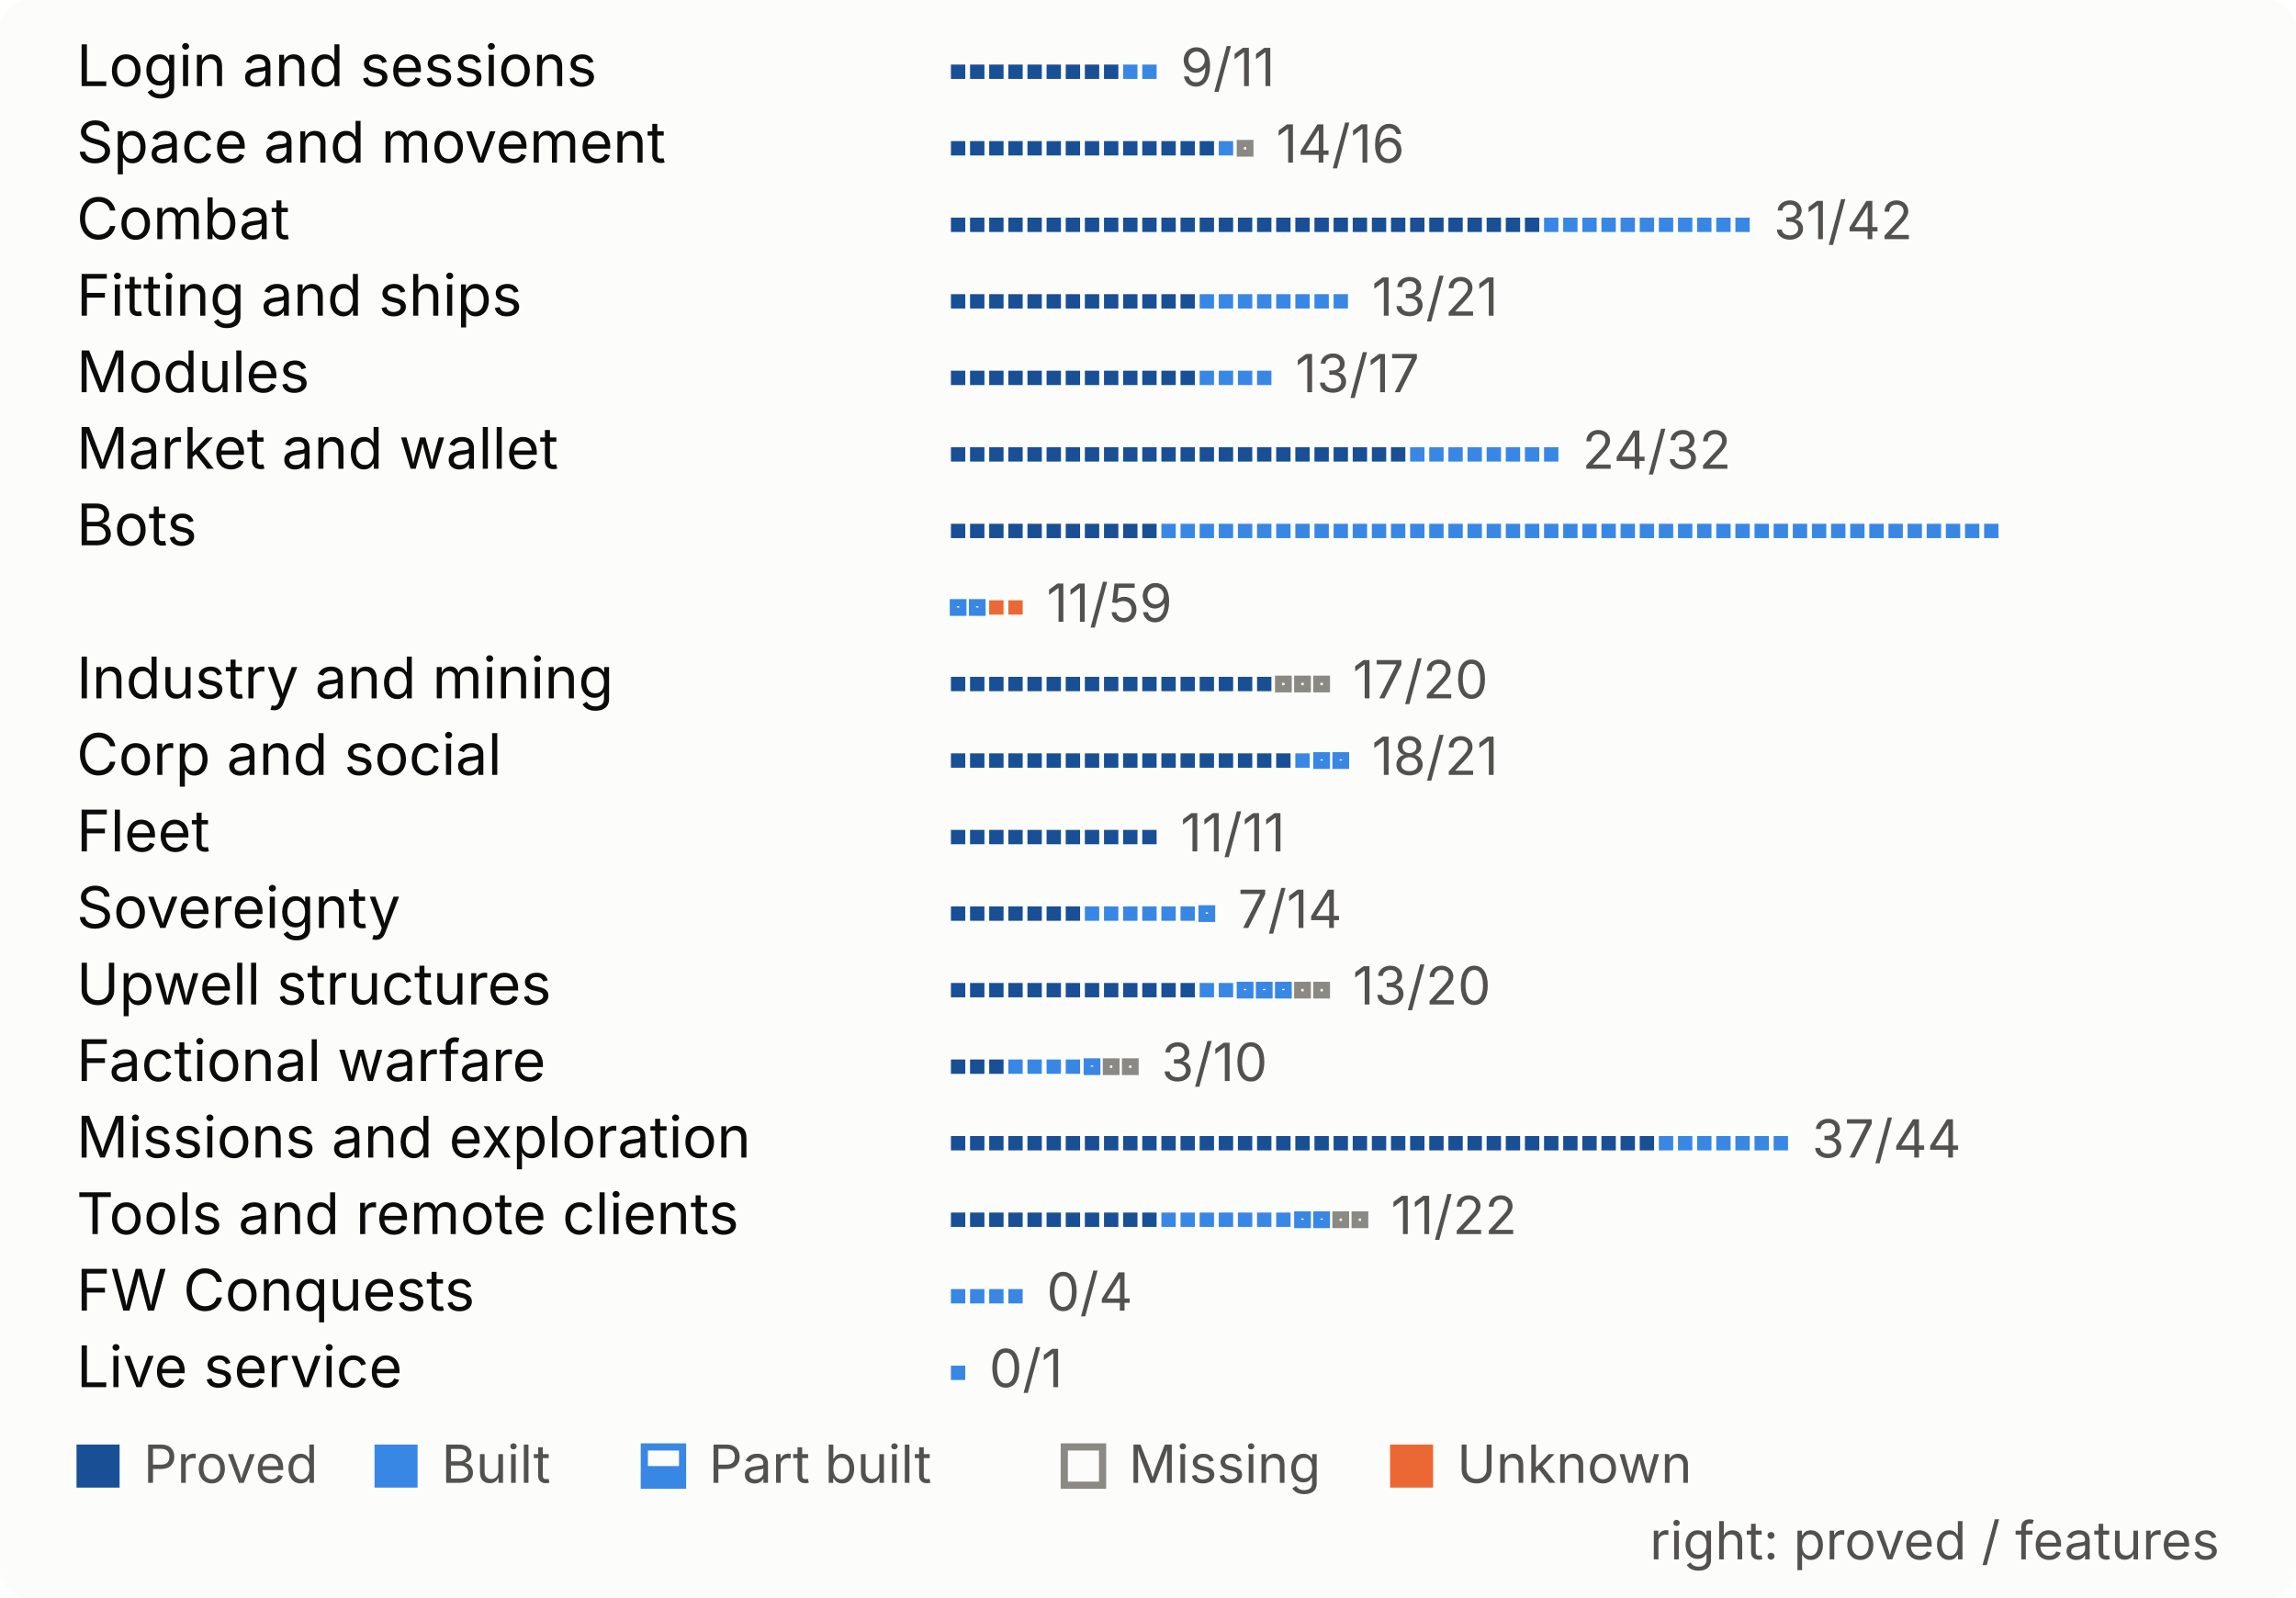
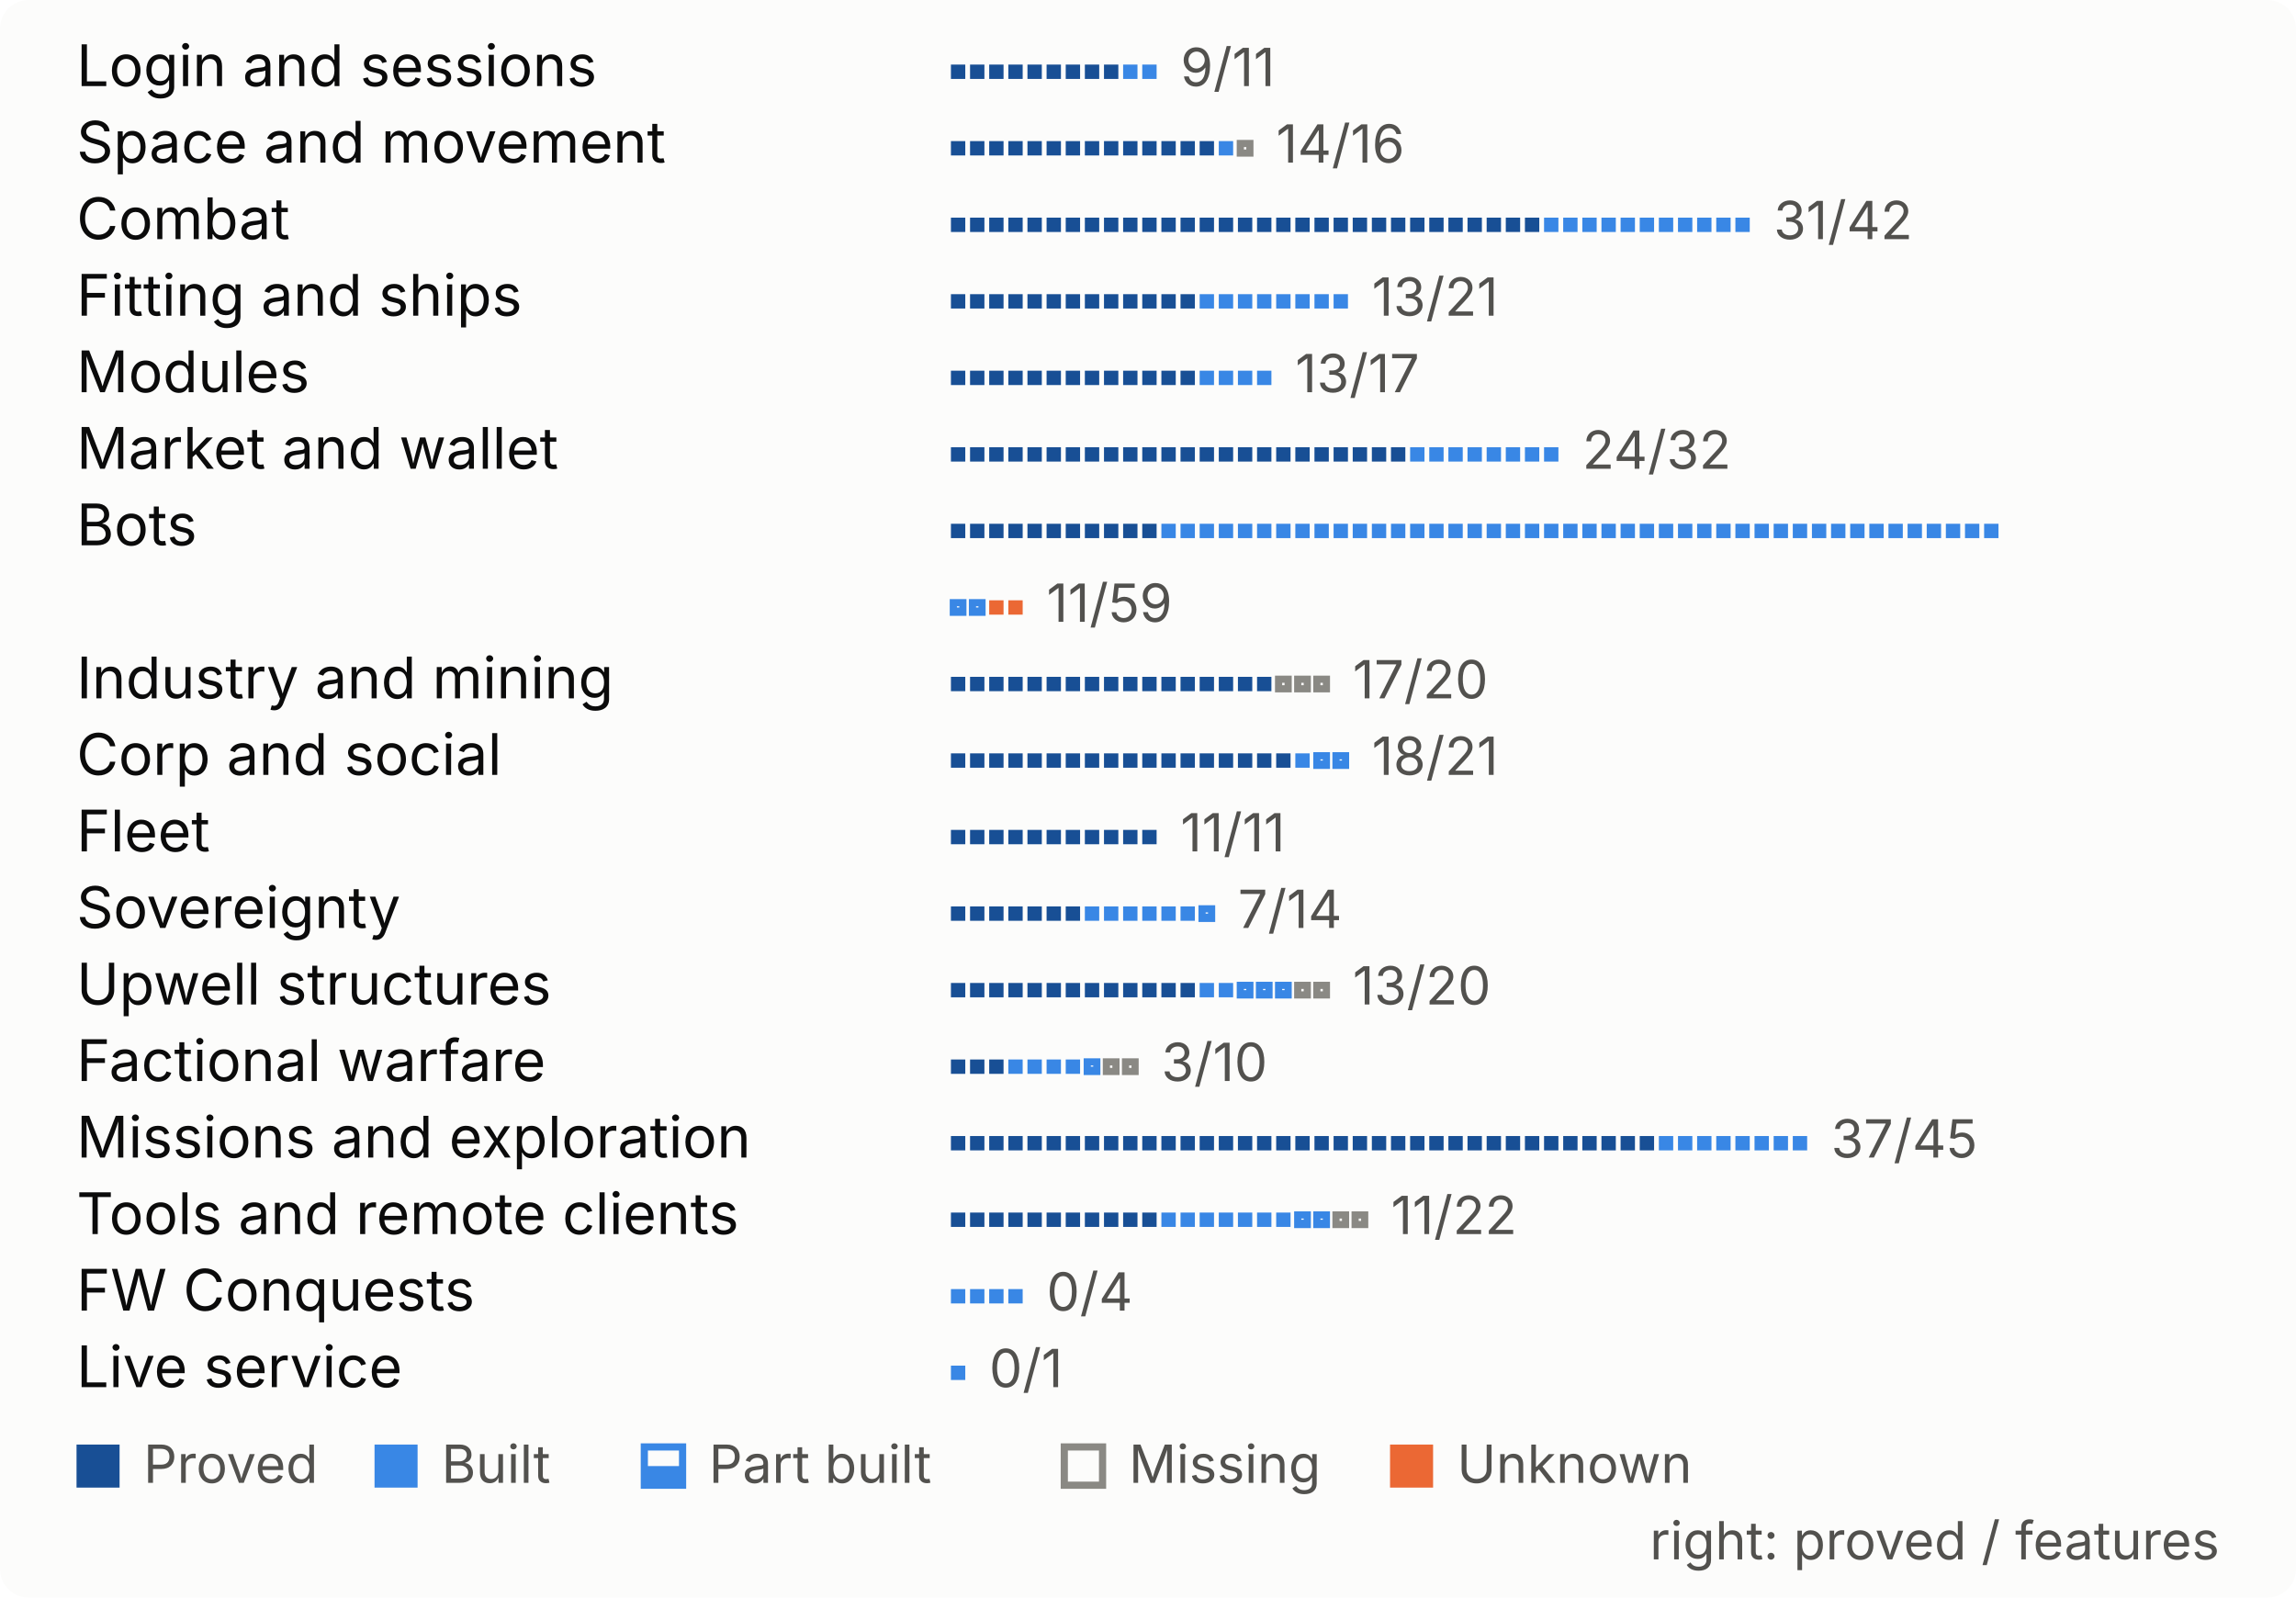
<svg xmlns="http://www.w3.org/2000/svg" width="480" height="334" viewBox="0 0 480 334" role="img" aria-label="Progress by system, one mark per feature">
  <style>
.bg{fill:#fcfcfb}.t{fill:#0b0b0b}.s{fill:#52514e}.rule{fill:#e1e0d9}
.proved{fill:#184f95}.built{fill:#3987e5}.unknown{fill:#eb6834}
.part-o{fill:none;stroke:#3987e5;stroke-width:1.5}.part-f{fill:#3987e5}
.missing{fill:none;stroke:#8a8984;stroke-width:1.5}
.pass{fill:#184f95}.fail{fill:#eb6834}.none{fill:none;stroke:#8a8984;stroke-width:1.5}
@media (prefers-color-scheme:dark){
.bg{fill:#1a1a19}.t{fill:#f0efec}.s{fill:#c3c2b7}.rule{fill:#383835}
.proved{fill:#86b6ef}.built{fill:#3987e5}.unknown{fill:#d95926}
.part-o{stroke:#3987e5}.part-f{fill:#3987e5}
.missing{stroke:#8d8c85}
.pass{fill:#86b6ef}.fail{fill:#d95926}.none{stroke:#8d8c85}
}
text{font-family:system-ui,-apple-system,"Segoe UI",sans-serif;font-size:12px}
.big{font-size:26px;font-weight:600}.b{font-weight:600}.xs{font-size:11px}
</style>
  <rect width="480" height="334" rx="6" class="bg" />
  <text x="16.0" y="18.0" class="t">Login and sessions</text>
  <rect x="198.8" y="13.5" width="3" height="3" class="proved" />
  <rect x="202.8" y="13.5" width="3" height="3" class="proved" />
  <rect x="206.8" y="13.5" width="3" height="3" class="proved" />
  <rect x="210.8" y="13.5" width="3" height="3" class="proved" />
  <rect x="214.8" y="13.5" width="3" height="3" class="proved" />
  <rect x="218.8" y="13.5" width="3" height="3" class="proved" />
  <rect x="222.8" y="13.5" width="3" height="3" class="proved" />
  <rect x="226.8" y="13.5" width="3" height="3" class="proved" />
  <rect x="230.8" y="13.5" width="3" height="3" class="proved" />
  <rect x="234.8" y="13.5" width="3" height="3" class="built" />
  <rect x="238.8" y="13.5" width="3" height="3" class="built" />
  <text x="246.8" y="18.0" class="s xs">9/11</text>
  <text x="16.0" y="34.0" class="t">Space and movement</text>
  <rect x="198.8" y="29.5" width="3" height="3" class="proved" />
  <rect x="202.8" y="29.5" width="3" height="3" class="proved" />
  <rect x="206.8" y="29.5" width="3" height="3" class="proved" />
  <rect x="210.8" y="29.5" width="3" height="3" class="proved" />
  <rect x="214.8" y="29.5" width="3" height="3" class="proved" />
  <rect x="218.8" y="29.5" width="3" height="3" class="proved" />
  <rect x="222.8" y="29.5" width="3" height="3" class="proved" />
  <rect x="226.8" y="29.5" width="3" height="3" class="proved" />
  <rect x="230.8" y="29.5" width="3" height="3" class="proved" />
  <rect x="234.8" y="29.5" width="3" height="3" class="proved" />
  <rect x="238.8" y="29.5" width="3" height="3" class="proved" />
  <rect x="242.8" y="29.5" width="3" height="3" class="proved" />
  <rect x="246.8" y="29.5" width="3" height="3" class="proved" />
  <rect x="250.8" y="29.5" width="3" height="3" class="proved" />
  <rect x="254.8" y="29.5" width="3" height="3" class="built" />
  <rect x="259.3" y="30.0" width="2" height="2" fill="none" class="missing" />
  <text x="266.8" y="34.0" class="s xs">14/16</text>
  <text x="16.0" y="50.0" class="t">Combat</text>
  <rect x="198.8" y="45.5" width="3" height="3" class="proved" />
  <rect x="202.8" y="45.5" width="3" height="3" class="proved" />
  <rect x="206.8" y="45.5" width="3" height="3" class="proved" />
  <rect x="210.8" y="45.5" width="3" height="3" class="proved" />
  <rect x="214.8" y="45.5" width="3" height="3" class="proved" />
  <rect x="218.8" y="45.5" width="3" height="3" class="proved" />
  <rect x="222.8" y="45.5" width="3" height="3" class="proved" />
  <rect x="226.8" y="45.5" width="3" height="3" class="proved" />
  <rect x="230.8" y="45.5" width="3" height="3" class="proved" />
  <rect x="234.8" y="45.5" width="3" height="3" class="proved" />
  <rect x="238.8" y="45.5" width="3" height="3" class="proved" />
  <rect x="242.8" y="45.5" width="3" height="3" class="proved" />
  <rect x="246.8" y="45.5" width="3" height="3" class="proved" />
  <rect x="250.8" y="45.5" width="3" height="3" class="proved" />
  <rect x="254.8" y="45.5" width="3" height="3" class="proved" />
  <rect x="258.8" y="45.5" width="3" height="3" class="proved" />
  <rect x="262.8" y="45.5" width="3" height="3" class="proved" />
  <rect x="266.8" y="45.5" width="3" height="3" class="proved" />
  <rect x="270.8" y="45.5" width="3" height="3" class="proved" />
  <rect x="274.8" y="45.5" width="3" height="3" class="proved" />
  <rect x="278.8" y="45.5" width="3" height="3" class="proved" />
  <rect x="282.8" y="45.5" width="3" height="3" class="proved" />
  <rect x="286.8" y="45.5" width="3" height="3" class="proved" />
  <rect x="290.8" y="45.5" width="3" height="3" class="proved" />
  <rect x="294.8" y="45.5" width="3" height="3" class="proved" />
  <rect x="298.8" y="45.5" width="3" height="3" class="proved" />
  <rect x="302.8" y="45.5" width="3" height="3" class="proved" />
  <rect x="306.8" y="45.5" width="3" height="3" class="proved" />
  <rect x="310.8" y="45.5" width="3" height="3" class="proved" />
  <rect x="314.8" y="45.5" width="3" height="3" class="proved" />
  <rect x="318.8" y="45.5" width="3" height="3" class="proved" />
  <rect x="322.8" y="45.5" width="3" height="3" class="built" />
  <rect x="326.8" y="45.5" width="3" height="3" class="built" />
  <rect x="330.8" y="45.5" width="3" height="3" class="built" />
  <rect x="334.8" y="45.5" width="3" height="3" class="built" />
  <rect x="338.8" y="45.5" width="3" height="3" class="built" />
  <rect x="342.8" y="45.5" width="3" height="3" class="built" />
  <rect x="346.8" y="45.5" width="3" height="3" class="built" />
  <rect x="350.8" y="45.5" width="3" height="3" class="built" />
  <rect x="354.8" y="45.5" width="3" height="3" class="built" />
  <rect x="358.8" y="45.5" width="3" height="3" class="built" />
  <rect x="362.8" y="45.5" width="3" height="3" class="built" />
  <text x="370.8" y="50.0" class="s xs">31/42</text>
  <text x="16.0" y="66.0" class="t">Fitting and ships</text>
  <rect x="198.8" y="61.5" width="3" height="3" class="proved" />
  <rect x="202.8" y="61.5" width="3" height="3" class="proved" />
  <rect x="206.8" y="61.5" width="3" height="3" class="proved" />
  <rect x="210.8" y="61.5" width="3" height="3" class="proved" />
  <rect x="214.8" y="61.5" width="3" height="3" class="proved" />
  <rect x="218.8" y="61.5" width="3" height="3" class="proved" />
  <rect x="222.8" y="61.5" width="3" height="3" class="proved" />
  <rect x="226.8" y="61.5" width="3" height="3" class="proved" />
  <rect x="230.8" y="61.5" width="3" height="3" class="proved" />
  <rect x="234.8" y="61.5" width="3" height="3" class="proved" />
  <rect x="238.8" y="61.5" width="3" height="3" class="proved" />
  <rect x="242.8" y="61.5" width="3" height="3" class="proved" />
  <rect x="246.8" y="61.5" width="3" height="3" class="proved" />
  <rect x="250.8" y="61.5" width="3" height="3" class="built" />
  <rect x="254.8" y="61.5" width="3" height="3" class="built" />
  <rect x="258.8" y="61.5" width="3" height="3" class="built" />
  <rect x="262.8" y="61.5" width="3" height="3" class="built" />
  <rect x="266.8" y="61.5" width="3" height="3" class="built" />
  <rect x="270.8" y="61.5" width="3" height="3" class="built" />
  <rect x="274.8" y="61.5" width="3" height="3" class="built" />
  <rect x="278.8" y="61.5" width="3" height="3" class="built" />
  <text x="286.8" y="66.0" class="s xs">13/21</text>
  <text x="16.0" y="82.0" class="t">Modules</text>
  <rect x="198.8" y="77.5" width="3" height="3" class="proved" />
  <rect x="202.8" y="77.5" width="3" height="3" class="proved" />
  <rect x="206.8" y="77.5" width="3" height="3" class="proved" />
  <rect x="210.8" y="77.5" width="3" height="3" class="proved" />
  <rect x="214.8" y="77.5" width="3" height="3" class="proved" />
  <rect x="218.8" y="77.5" width="3" height="3" class="proved" />
  <rect x="222.8" y="77.5" width="3" height="3" class="proved" />
  <rect x="226.8" y="77.5" width="3" height="3" class="proved" />
  <rect x="230.8" y="77.5" width="3" height="3" class="proved" />
  <rect x="234.8" y="77.5" width="3" height="3" class="proved" />
  <rect x="238.8" y="77.5" width="3" height="3" class="proved" />
  <rect x="242.8" y="77.5" width="3" height="3" class="proved" />
  <rect x="246.8" y="77.5" width="3" height="3" class="proved" />
  <rect x="250.8" y="77.5" width="3" height="3" class="built" />
  <rect x="254.8" y="77.5" width="3" height="3" class="built" />
  <rect x="258.8" y="77.5" width="3" height="3" class="built" />
  <rect x="262.8" y="77.5" width="3" height="3" class="built" />
  <text x="270.8" y="82.0" class="s xs">13/17</text>
  <text x="16.0" y="98.0" class="t">Market and wallet</text>
  <rect x="198.8" y="93.5" width="3" height="3" class="proved" />
  <rect x="202.8" y="93.5" width="3" height="3" class="proved" />
  <rect x="206.8" y="93.5" width="3" height="3" class="proved" />
  <rect x="210.8" y="93.5" width="3" height="3" class="proved" />
  <rect x="214.8" y="93.5" width="3" height="3" class="proved" />
  <rect x="218.8" y="93.5" width="3" height="3" class="proved" />
  <rect x="222.8" y="93.5" width="3" height="3" class="proved" />
  <rect x="226.8" y="93.5" width="3" height="3" class="proved" />
  <rect x="230.8" y="93.5" width="3" height="3" class="proved" />
  <rect x="234.8" y="93.5" width="3" height="3" class="proved" />
  <rect x="238.8" y="93.5" width="3" height="3" class="proved" />
  <rect x="242.8" y="93.5" width="3" height="3" class="proved" />
  <rect x="246.8" y="93.5" width="3" height="3" class="proved" />
  <rect x="250.8" y="93.5" width="3" height="3" class="proved" />
  <rect x="254.8" y="93.5" width="3" height="3" class="proved" />
  <rect x="258.8" y="93.5" width="3" height="3" class="proved" />
  <rect x="262.8" y="93.5" width="3" height="3" class="proved" />
  <rect x="266.8" y="93.5" width="3" height="3" class="proved" />
  <rect x="270.8" y="93.5" width="3" height="3" class="proved" />
  <rect x="274.8" y="93.5" width="3" height="3" class="proved" />
  <rect x="278.8" y="93.5" width="3" height="3" class="proved" />
  <rect x="282.8" y="93.5" width="3" height="3" class="proved" />
  <rect x="286.8" y="93.5" width="3" height="3" class="proved" />
  <rect x="290.8" y="93.5" width="3" height="3" class="proved" />
  <rect x="294.8" y="93.5" width="3" height="3" class="built" />
  <rect x="298.8" y="93.5" width="3" height="3" class="built" />
  <rect x="302.8" y="93.5" width="3" height="3" class="built" />
  <rect x="306.8" y="93.5" width="3" height="3" class="built" />
  <rect x="310.8" y="93.5" width="3" height="3" class="built" />
  <rect x="314.8" y="93.5" width="3" height="3" class="built" />
  <rect x="318.8" y="93.5" width="3" height="3" class="built" />
  <rect x="322.8" y="93.5" width="3" height="3" class="built" />
  <text x="330.8" y="98.0" class="s xs">24/32</text>
  <text x="16.0" y="114.0" class="t">Bots</text>
  <rect x="198.8" y="109.5" width="3" height="3" class="proved" />
  <rect x="202.8" y="109.5" width="3" height="3" class="proved" />
  <rect x="206.8" y="109.5" width="3" height="3" class="proved" />
  <rect x="210.8" y="109.5" width="3" height="3" class="proved" />
  <rect x="214.8" y="109.5" width="3" height="3" class="proved" />
  <rect x="218.8" y="109.5" width="3" height="3" class="proved" />
  <rect x="222.8" y="109.5" width="3" height="3" class="proved" />
  <rect x="226.8" y="109.5" width="3" height="3" class="proved" />
  <rect x="230.8" y="109.5" width="3" height="3" class="proved" />
  <rect x="234.8" y="109.5" width="3" height="3" class="proved" />
  <rect x="238.8" y="109.5" width="3" height="3" class="proved" />
  <rect x="242.8" y="109.5" width="3" height="3" class="built" />
  <rect x="246.8" y="109.5" width="3" height="3" class="built" />
  <rect x="250.8" y="109.5" width="3" height="3" class="built" />
  <rect x="254.8" y="109.5" width="3" height="3" class="built" />
  <rect x="258.8" y="109.5" width="3" height="3" class="built" />
  <rect x="262.8" y="109.5" width="3" height="3" class="built" />
  <rect x="266.8" y="109.5" width="3" height="3" class="built" />
  <rect x="270.8" y="109.5" width="3" height="3" class="built" />
  <rect x="274.8" y="109.5" width="3" height="3" class="built" />
  <rect x="278.8" y="109.5" width="3" height="3" class="built" />
  <rect x="282.8" y="109.5" width="3" height="3" class="built" />
  <rect x="286.8" y="109.5" width="3" height="3" class="built" />
  <rect x="290.8" y="109.5" width="3" height="3" class="built" />
  <rect x="294.8" y="109.5" width="3" height="3" class="built" />
  <rect x="298.8" y="109.5" width="3" height="3" class="built" />
  <rect x="302.8" y="109.5" width="3" height="3" class="built" />
  <rect x="306.8" y="109.5" width="3" height="3" class="built" />
  <rect x="310.8" y="109.5" width="3" height="3" class="built" />
  <rect x="314.8" y="109.5" width="3" height="3" class="built" />
  <rect x="318.8" y="109.5" width="3" height="3" class="built" />
  <rect x="322.8" y="109.5" width="3" height="3" class="built" />
  <rect x="326.8" y="109.5" width="3" height="3" class="built" />
  <rect x="330.8" y="109.5" width="3" height="3" class="built" />
  <rect x="334.8" y="109.5" width="3" height="3" class="built" />
  <rect x="338.8" y="109.5" width="3" height="3" class="built" />
  <rect x="342.8" y="109.5" width="3" height="3" class="built" />
  <rect x="346.8" y="109.5" width="3" height="3" class="built" />
  <rect x="350.8" y="109.5" width="3" height="3" class="built" />
  <rect x="354.8" y="109.5" width="3" height="3" class="built" />
  <rect x="358.8" y="109.5" width="3" height="3" class="built" />
  <rect x="362.8" y="109.5" width="3" height="3" class="built" />
  <rect x="366.8" y="109.5" width="3" height="3" class="built" />
  <rect x="370.8" y="109.5" width="3" height="3" class="built" />
  <rect x="374.8" y="109.5" width="3" height="3" class="built" />
  <rect x="378.8" y="109.5" width="3" height="3" class="built" />
  <rect x="382.8" y="109.5" width="3" height="3" class="built" />
  <rect x="386.8" y="109.5" width="3" height="3" class="built" />
  <rect x="390.8" y="109.5" width="3" height="3" class="built" />
  <rect x="394.8" y="109.5" width="3" height="3" class="built" />
  <rect x="398.8" y="109.5" width="3" height="3" class="built" />
  <rect x="402.8" y="109.5" width="3" height="3" class="built" />
  <rect x="406.8" y="109.5" width="3" height="3" class="built" />
  <rect x="410.8" y="109.5" width="3" height="3" class="built" />
  <rect x="414.8" y="109.5" width="3" height="3" class="built" />
  <rect x="199.3" y="126.0" width="2" height="2" fill="none" class="part-o" />
  <rect x="198.8" y="127.0" width="3" height="1.5" class="part-f" />
  <rect x="203.3" y="126.0" width="2" height="2" fill="none" class="part-o" />
  <rect x="202.8" y="127.0" width="3" height="1.5" class="part-f" />
  <rect x="206.8" y="125.5" width="3" height="3" class="unknown" />
  <rect x="210.8" y="125.5" width="3" height="3" class="unknown" />
  <text x="218.8" y="130.0" class="s xs">11/59</text>
  <text x="16.0" y="146.0" class="t">Industry and mining</text>
  <rect x="198.8" y="141.5" width="3" height="3" class="proved" />
  <rect x="202.8" y="141.5" width="3" height="3" class="proved" />
  <rect x="206.8" y="141.5" width="3" height="3" class="proved" />
  <rect x="210.8" y="141.5" width="3" height="3" class="proved" />
  <rect x="214.8" y="141.5" width="3" height="3" class="proved" />
  <rect x="218.8" y="141.5" width="3" height="3" class="proved" />
  <rect x="222.8" y="141.5" width="3" height="3" class="proved" />
  <rect x="226.8" y="141.5" width="3" height="3" class="proved" />
  <rect x="230.8" y="141.5" width="3" height="3" class="proved" />
  <rect x="234.8" y="141.5" width="3" height="3" class="proved" />
  <rect x="238.8" y="141.5" width="3" height="3" class="proved" />
  <rect x="242.8" y="141.5" width="3" height="3" class="proved" />
  <rect x="246.8" y="141.5" width="3" height="3" class="proved" />
  <rect x="250.8" y="141.5" width="3" height="3" class="proved" />
  <rect x="254.8" y="141.5" width="3" height="3" class="proved" />
  <rect x="258.8" y="141.5" width="3" height="3" class="proved" />
  <rect x="262.8" y="141.5" width="3" height="3" class="proved" />
  <rect x="267.3" y="142.0" width="2" height="2" fill="none" class="missing" />
  <rect x="271.3" y="142.0" width="2" height="2" fill="none" class="missing" />
  <rect x="275.3" y="142.0" width="2" height="2" fill="none" class="missing" />
  <text x="282.8" y="146.0" class="s xs">17/20</text>
  <text x="16.0" y="162.0" class="t">Corp and social</text>
  <rect x="198.8" y="157.5" width="3" height="3" class="proved" />
  <rect x="202.8" y="157.5" width="3" height="3" class="proved" />
  <rect x="206.8" y="157.5" width="3" height="3" class="proved" />
  <rect x="210.8" y="157.5" width="3" height="3" class="proved" />
  <rect x="214.8" y="157.5" width="3" height="3" class="proved" />
  <rect x="218.8" y="157.5" width="3" height="3" class="proved" />
  <rect x="222.8" y="157.5" width="3" height="3" class="proved" />
  <rect x="226.8" y="157.5" width="3" height="3" class="proved" />
  <rect x="230.8" y="157.5" width="3" height="3" class="proved" />
  <rect x="234.8" y="157.5" width="3" height="3" class="proved" />
  <rect x="238.8" y="157.5" width="3" height="3" class="proved" />
  <rect x="242.8" y="157.5" width="3" height="3" class="proved" />
  <rect x="246.8" y="157.5" width="3" height="3" class="proved" />
  <rect x="250.8" y="157.5" width="3" height="3" class="proved" />
  <rect x="254.8" y="157.5" width="3" height="3" class="proved" />
  <rect x="258.8" y="157.5" width="3" height="3" class="proved" />
  <rect x="262.8" y="157.5" width="3" height="3" class="proved" />
  <rect x="266.8" y="157.5" width="3" height="3" class="proved" />
  <rect x="270.8" y="157.5" width="3" height="3" class="built" />
  <rect x="275.3" y="158.0" width="2" height="2" fill="none" class="part-o" />
  <rect x="274.8" y="159.0" width="3" height="1.5" class="part-f" />
  <rect x="279.3" y="158.0" width="2" height="2" fill="none" class="part-o" />
  <rect x="278.8" y="159.0" width="3" height="1.5" class="part-f" />
  <text x="286.8" y="162.0" class="s xs">18/21</text>
  <text x="16.0" y="178.0" class="t">Fleet</text>
  <rect x="198.8" y="173.5" width="3" height="3" class="proved" />
  <rect x="202.8" y="173.5" width="3" height="3" class="proved" />
  <rect x="206.8" y="173.5" width="3" height="3" class="proved" />
  <rect x="210.8" y="173.5" width="3" height="3" class="proved" />
  <rect x="214.8" y="173.5" width="3" height="3" class="proved" />
  <rect x="218.8" y="173.5" width="3" height="3" class="proved" />
  <rect x="222.8" y="173.5" width="3" height="3" class="proved" />
  <rect x="226.8" y="173.5" width="3" height="3" class="proved" />
  <rect x="230.8" y="173.5" width="3" height="3" class="proved" />
  <rect x="234.8" y="173.5" width="3" height="3" class="proved" />
  <rect x="238.8" y="173.5" width="3" height="3" class="proved" />
  <text x="246.8" y="178.0" class="s xs">11/11</text>
  <text x="16.0" y="194.0" class="t">Sovereignty</text>
  <rect x="198.8" y="189.5" width="3" height="3" class="proved" />
  <rect x="202.8" y="189.5" width="3" height="3" class="proved" />
  <rect x="206.8" y="189.5" width="3" height="3" class="proved" />
  <rect x="210.8" y="189.5" width="3" height="3" class="proved" />
  <rect x="214.8" y="189.5" width="3" height="3" class="proved" />
  <rect x="218.8" y="189.5" width="3" height="3" class="proved" />
  <rect x="222.8" y="189.5" width="3" height="3" class="proved" />
  <rect x="226.8" y="189.5" width="3" height="3" class="built" />
  <rect x="230.8" y="189.5" width="3" height="3" class="built" />
  <rect x="234.8" y="189.5" width="3" height="3" class="built" />
  <rect x="238.8" y="189.5" width="3" height="3" class="built" />
  <rect x="242.8" y="189.5" width="3" height="3" class="built" />
  <rect x="246.8" y="189.5" width="3" height="3" class="built" />
  <rect x="251.3" y="190.0" width="2" height="2" fill="none" class="part-o" />
  <rect x="250.8" y="191.0" width="3" height="1.5" class="part-f" />
  <text x="258.8" y="194.0" class="s xs">7/14</text>
  <text x="16.0" y="210.0" class="t">Upwell structures</text>
  <rect x="198.8" y="205.5" width="3" height="3" class="proved" />
  <rect x="202.8" y="205.5" width="3" height="3" class="proved" />
  <rect x="206.8" y="205.5" width="3" height="3" class="proved" />
  <rect x="210.8" y="205.5" width="3" height="3" class="proved" />
  <rect x="214.8" y="205.5" width="3" height="3" class="proved" />
  <rect x="218.8" y="205.5" width="3" height="3" class="proved" />
  <rect x="222.8" y="205.5" width="3" height="3" class="proved" />
  <rect x="226.8" y="205.5" width="3" height="3" class="proved" />
  <rect x="230.8" y="205.5" width="3" height="3" class="proved" />
  <rect x="234.8" y="205.5" width="3" height="3" class="proved" />
  <rect x="238.8" y="205.5" width="3" height="3" class="proved" />
  <rect x="242.8" y="205.5" width="3" height="3" class="proved" />
  <rect x="246.8" y="205.5" width="3" height="3" class="proved" />
  <rect x="250.8" y="205.5" width="3" height="3" class="built" />
  <rect x="254.8" y="205.5" width="3" height="3" class="built" />
  <rect x="259.3" y="206.0" width="2" height="2" fill="none" class="part-o" />
  <rect x="258.8" y="207.0" width="3" height="1.5" class="part-f" />
  <rect x="263.3" y="206.0" width="2" height="2" fill="none" class="part-o" />
  <rect x="262.8" y="207.0" width="3" height="1.5" class="part-f" />
  <rect x="267.3" y="206.0" width="2" height="2" fill="none" class="part-o" />
  <rect x="266.8" y="207.0" width="3" height="1.5" class="part-f" />
  <rect x="271.3" y="206.0" width="2" height="2" fill="none" class="missing" />
  <rect x="275.3" y="206.0" width="2" height="2" fill="none" class="missing" />
  <text x="282.8" y="210.0" class="s xs">13/20</text>
  <text x="16.0" y="226.0" class="t">Factional warfare</text>
  <rect x="198.8" y="221.5" width="3" height="3" class="proved" />
  <rect x="202.8" y="221.5" width="3" height="3" class="proved" />
  <rect x="206.8" y="221.5" width="3" height="3" class="proved" />
  <rect x="210.8" y="221.5" width="3" height="3" class="built" />
  <rect x="214.8" y="221.5" width="3" height="3" class="built" />
  <rect x="218.8" y="221.5" width="3" height="3" class="built" />
  <rect x="222.8" y="221.5" width="3" height="3" class="built" />
  <rect x="227.3" y="222.0" width="2" height="2" fill="none" class="part-o" />
  <rect x="226.8" y="223.0" width="3" height="1.5" class="part-f" />
  <rect x="231.3" y="222.0" width="2" height="2" fill="none" class="missing" />
  <rect x="235.3" y="222.0" width="2" height="2" fill="none" class="missing" />
  <text x="242.8" y="226.0" class="s xs">3/10</text>
  <text x="16.0" y="242.0" class="t">Missions and exploration</text>
  <rect x="198.8" y="237.5" width="3" height="3" class="proved" />
  <rect x="202.8" y="237.5" width="3" height="3" class="proved" />
  <rect x="206.8" y="237.5" width="3" height="3" class="proved" />
  <rect x="210.8" y="237.5" width="3" height="3" class="proved" />
  <rect x="214.8" y="237.5" width="3" height="3" class="proved" />
  <rect x="218.8" y="237.5" width="3" height="3" class="proved" />
  <rect x="222.8" y="237.5" width="3" height="3" class="proved" />
  <rect x="226.8" y="237.5" width="3" height="3" class="proved" />
  <rect x="230.8" y="237.5" width="3" height="3" class="proved" />
  <rect x="234.8" y="237.5" width="3" height="3" class="proved" />
  <rect x="238.8" y="237.5" width="3" height="3" class="proved" />
  <rect x="242.8" y="237.5" width="3" height="3" class="proved" />
  <rect x="246.8" y="237.5" width="3" height="3" class="proved" />
  <rect x="250.8" y="237.5" width="3" height="3" class="proved" />
  <rect x="254.8" y="237.5" width="3" height="3" class="proved" />
  <rect x="258.8" y="237.5" width="3" height="3" class="proved" />
  <rect x="262.8" y="237.5" width="3" height="3" class="proved" />
  <rect x="266.8" y="237.5" width="3" height="3" class="proved" />
  <rect x="270.8" y="237.5" width="3" height="3" class="proved" />
  <rect x="274.8" y="237.5" width="3" height="3" class="proved" />
  <rect x="278.8" y="237.5" width="3" height="3" class="proved" />
  <rect x="282.8" y="237.5" width="3" height="3" class="proved" />
  <rect x="286.8" y="237.5" width="3" height="3" class="proved" />
  <rect x="290.8" y="237.5" width="3" height="3" class="proved" />
  <rect x="294.8" y="237.5" width="3" height="3" class="proved" />
  <rect x="298.8" y="237.5" width="3" height="3" class="proved" />
  <rect x="302.8" y="237.5" width="3" height="3" class="proved" />
  <rect x="306.8" y="237.5" width="3" height="3" class="proved" />
  <rect x="310.8" y="237.5" width="3" height="3" class="proved" />
  <rect x="314.8" y="237.5" width="3" height="3" class="proved" />
  <rect x="318.8" y="237.5" width="3" height="3" class="proved" />
  <rect x="322.8" y="237.5" width="3" height="3" class="proved" />
  <rect x="326.8" y="237.5" width="3" height="3" class="proved" />
  <rect x="330.8" y="237.5" width="3" height="3" class="proved" />
  <rect x="334.8" y="237.5" width="3" height="3" class="proved" />
  <rect x="338.8" y="237.5" width="3" height="3" class="proved" />
  <rect x="342.8" y="237.5" width="3" height="3" class="proved" />
  <rect x="346.8" y="237.5" width="3" height="3" class="built" />
  <rect x="350.8" y="237.5" width="3" height="3" class="built" />
  <rect x="354.8" y="237.5" width="3" height="3" class="built" />
  <rect x="358.8" y="237.5" width="3" height="3" class="built" />
  <rect x="362.8" y="237.5" width="3" height="3" class="built" />
  <rect x="366.8" y="237.5" width="3" height="3" class="built" />
  <rect x="370.8" y="237.5" width="3" height="3" class="built" />
-   <text x="378.8" y="242.0" class="s xs">37/44</text>
+   <rect x="374.8" y="237.5" width="3" height="3" class="built" />
+   <text x="382.8" y="242.0" class="s xs">37/45</text>
  <text x="16.0" y="258.0" class="t">Tools and remote clients</text>
  <rect x="198.8" y="253.5" width="3" height="3" class="proved" />
  <rect x="202.8" y="253.5" width="3" height="3" class="proved" />
  <rect x="206.8" y="253.5" width="3" height="3" class="proved" />
  <rect x="210.8" y="253.5" width="3" height="3" class="proved" />
  <rect x="214.8" y="253.5" width="3" height="3" class="proved" />
  <rect x="218.8" y="253.5" width="3" height="3" class="proved" />
  <rect x="222.8" y="253.5" width="3" height="3" class="proved" />
  <rect x="226.8" y="253.5" width="3" height="3" class="proved" />
  <rect x="230.8" y="253.5" width="3" height="3" class="proved" />
  <rect x="234.8" y="253.5" width="3" height="3" class="proved" />
  <rect x="238.8" y="253.5" width="3" height="3" class="proved" />
  <rect x="242.8" y="253.5" width="3" height="3" class="built" />
  <rect x="246.8" y="253.5" width="3" height="3" class="built" />
  <rect x="250.8" y="253.5" width="3" height="3" class="built" />
  <rect x="254.8" y="253.5" width="3" height="3" class="built" />
  <rect x="258.8" y="253.5" width="3" height="3" class="built" />
  <rect x="262.8" y="253.5" width="3" height="3" class="built" />
  <rect x="266.8" y="253.5" width="3" height="3" class="built" />
  <rect x="271.3" y="254.0" width="2" height="2" fill="none" class="part-o" />
  <rect x="270.8" y="255.0" width="3" height="1.5" class="part-f" />
  <rect x="275.3" y="254.0" width="2" height="2" fill="none" class="part-o" />
  <rect x="274.8" y="255.0" width="3" height="1.5" class="part-f" />
  <rect x="279.3" y="254.0" width="2" height="2" fill="none" class="missing" />
  <rect x="283.3" y="254.0" width="2" height="2" fill="none" class="missing" />
  <text x="290.8" y="258.0" class="s xs">11/22</text>
  <text x="16.0" y="274.0" class="t">FW Conquests</text>
  <rect x="198.8" y="269.5" width="3" height="3" class="built" />
  <rect x="202.8" y="269.5" width="3" height="3" class="built" />
  <rect x="206.8" y="269.5" width="3" height="3" class="built" />
  <rect x="210.8" y="269.5" width="3" height="3" class="built" />
  <text x="218.8" y="274.0" class="s xs">0/4</text>
  <text x="16.0" y="290.0" class="t">Live service</text>
  <rect x="198.8" y="285.5" width="3" height="3" class="built" />
  <text x="206.8" y="290.0" class="s xs">0/1</text>
  <rect x="16.0" y="302.0" width="9" height="9" class="proved" />
  <text x="30.0" y="310.0" class="s xs">Proved</text>
  <rect x="78.3" y="302.0" width="9" height="9" class="built" />
  <text x="92.3" y="310.0" class="s xs">Built</text>
  <rect x="134.7" y="302.5" width="8" height="8" fill="none" class="part-o" />
  <rect x="134.2" y="306.5" width="9" height="4.5" class="part-f" />
  <text x="148.2" y="310.0" class="s xs">Part built</text>
  <rect x="222.5" y="302.5" width="8" height="8" fill="none" class="missing" />
  <text x="236.0" y="310.0" class="s xs">Missing</text>
  <rect x="290.6" y="302.0" width="9" height="9" class="unknown" />
  <text x="304.6" y="310.0" class="s xs">Unknown</text>
  <text x="464.0" y="326.0" class="s xs" text-anchor="end">right: proved / features</text>
</svg>
